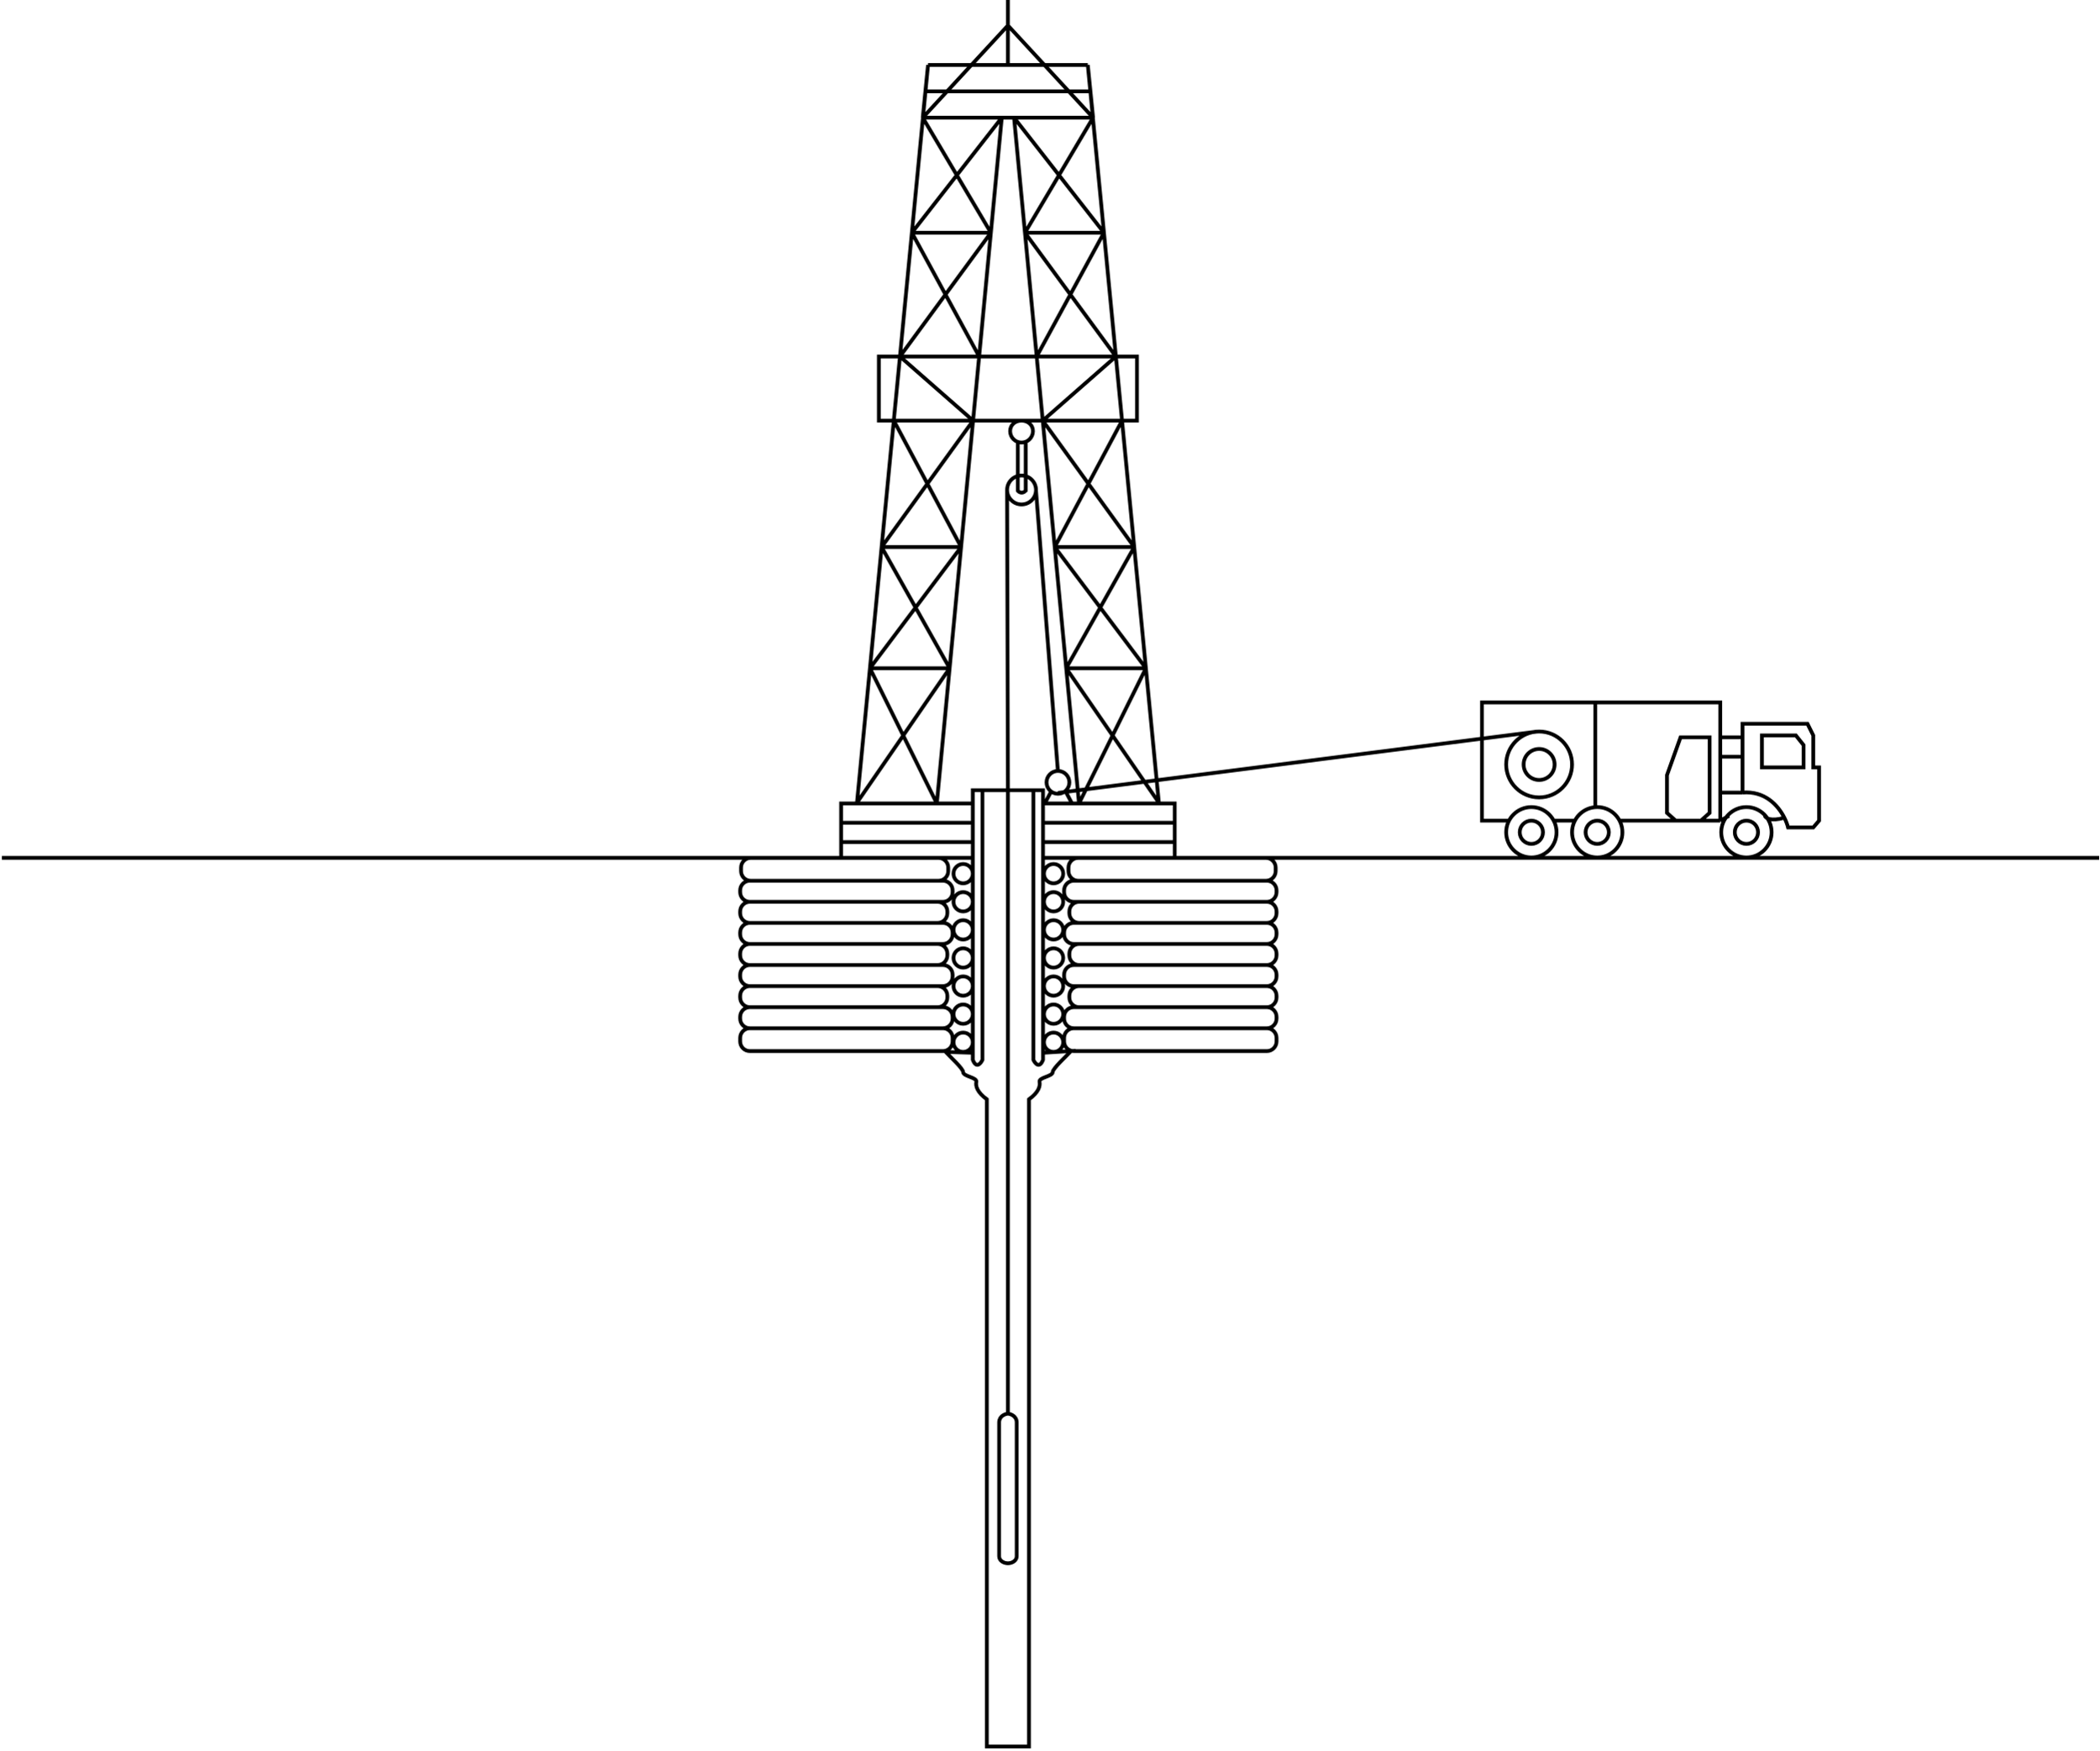
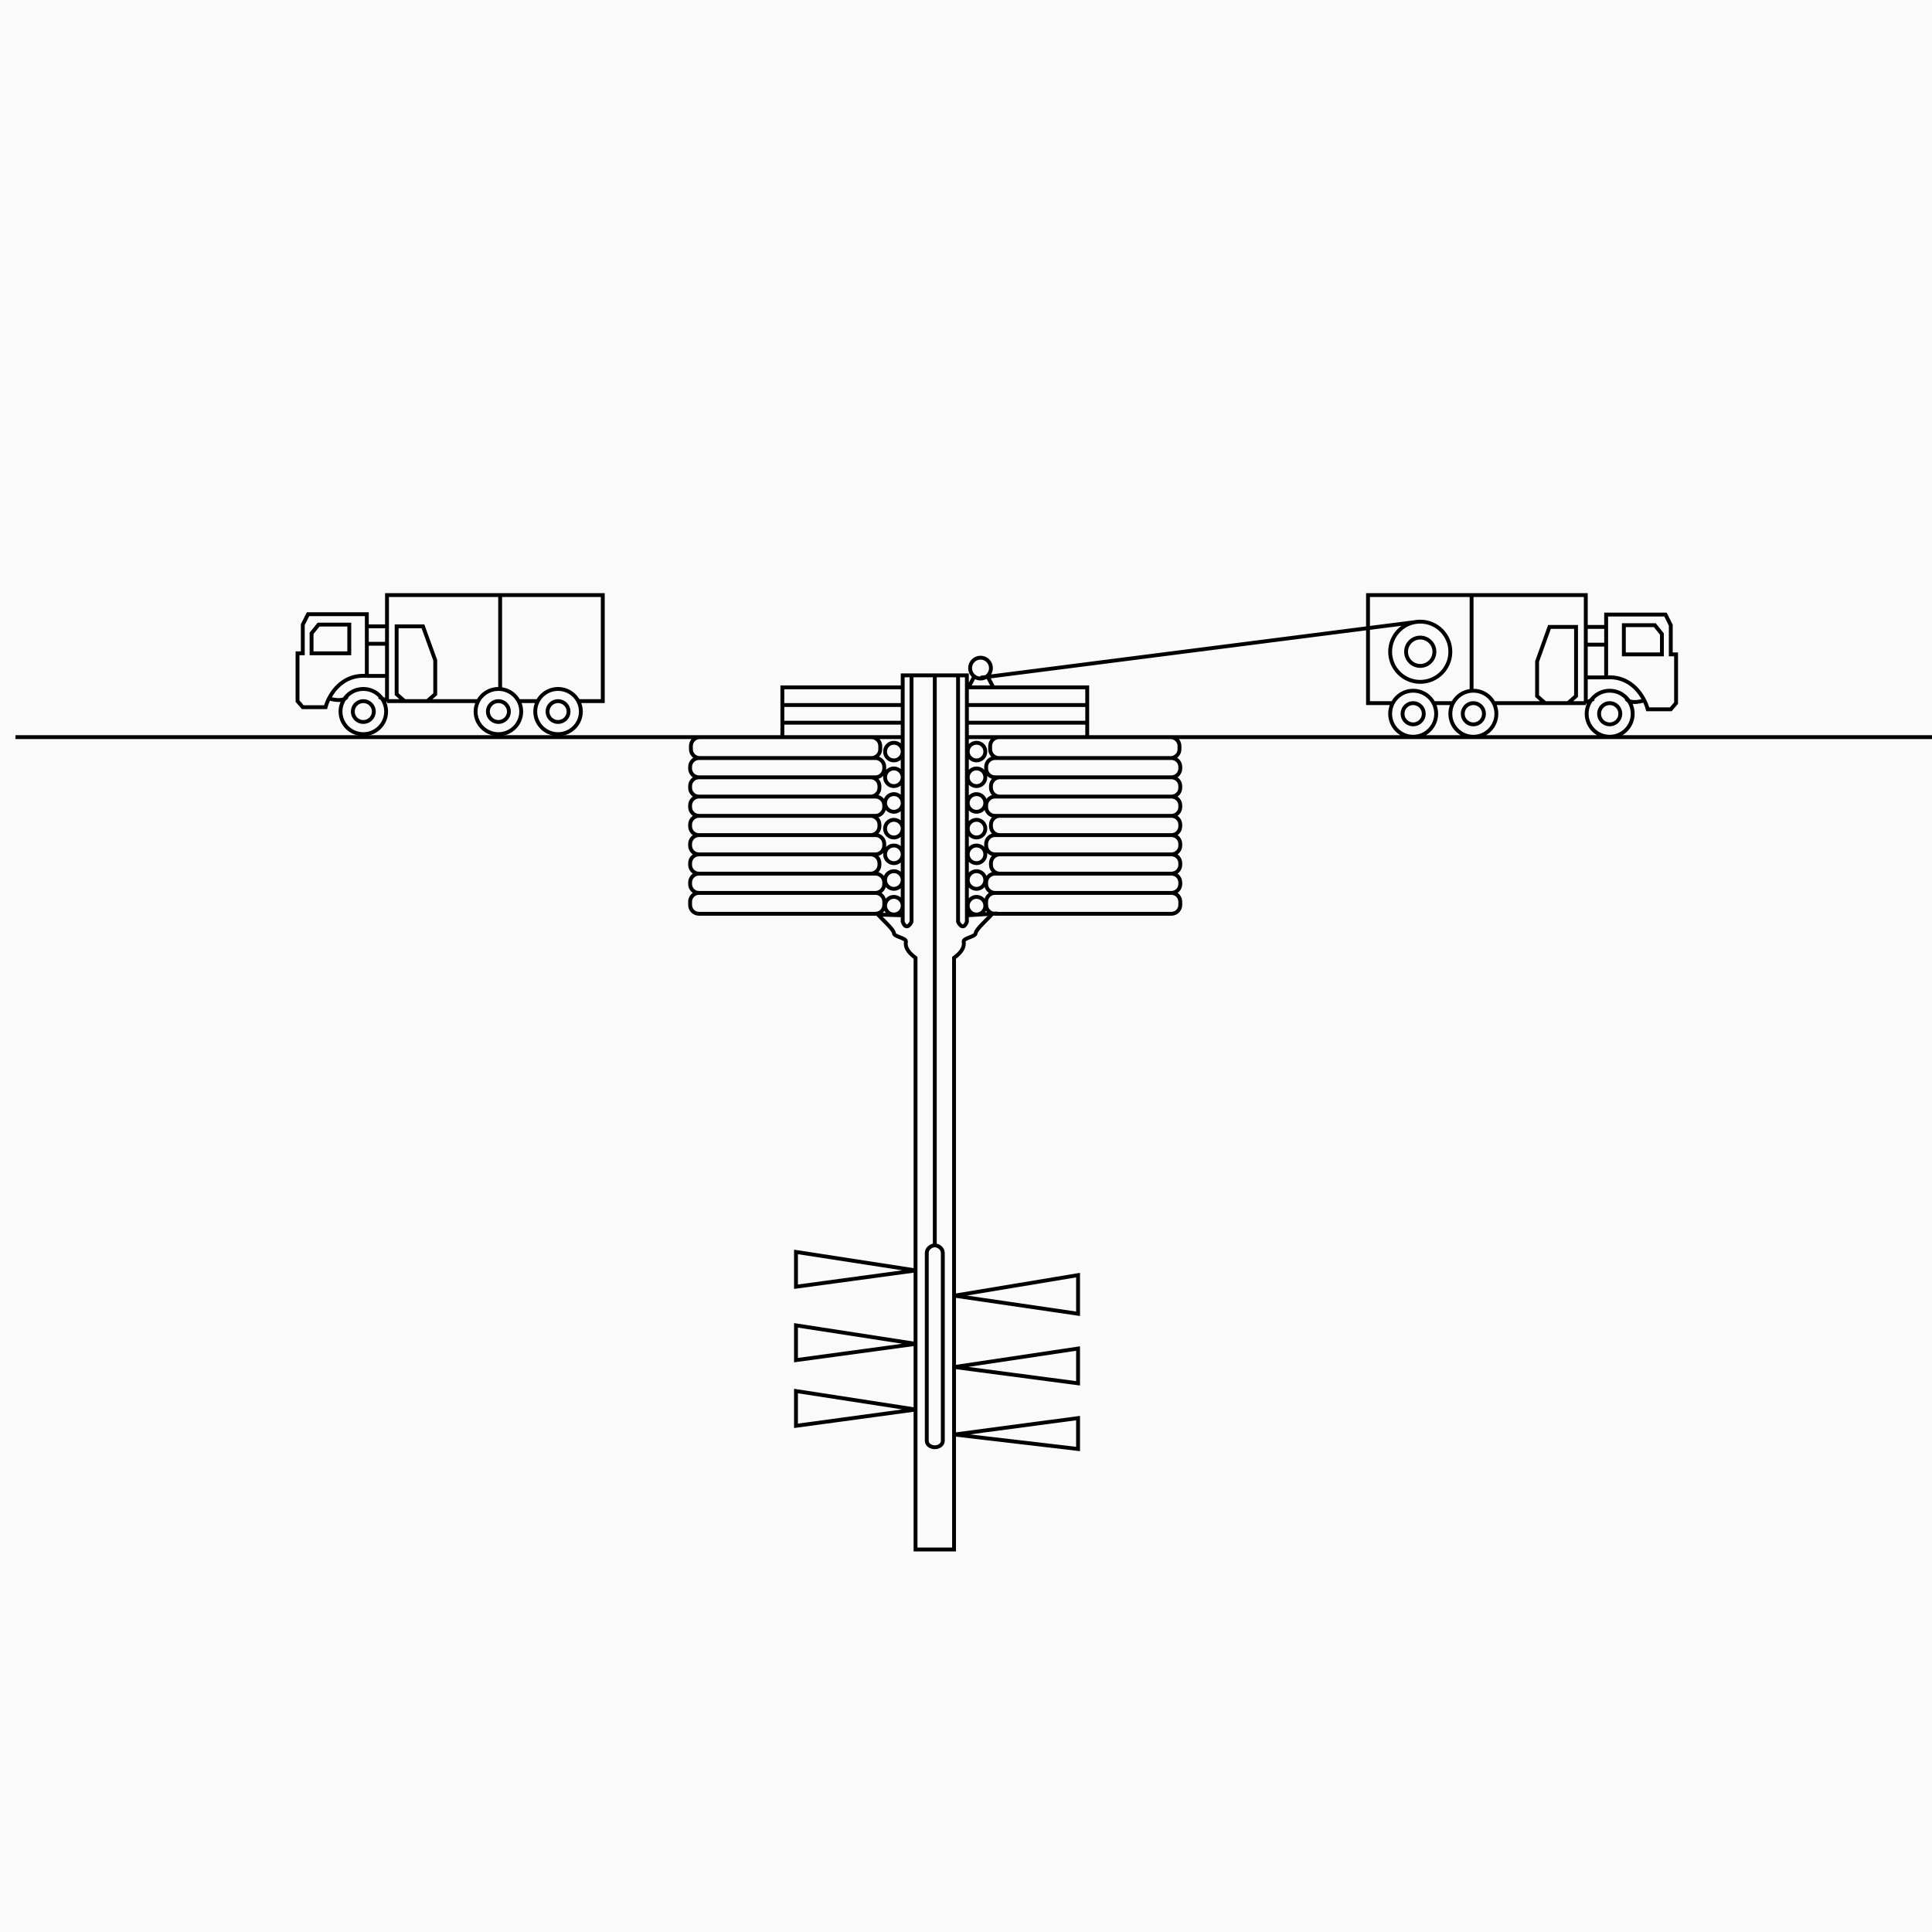
- <svg xmlns="http://www.w3.org/2000/svg" width="559" height="466" viewBox="0 0 559 466" fill="none">
-   <path d="M268.405 210.407H261.625M268.405 210.407V376.395M268.405 210.407H275.184M268.405 210.407L268.186 130.629M261.625 210.407V282.179C261.157 283.193 259.988 284.611 259.053 282.179V280.309M261.625 210.407H259.053V213.914M259.053 213.914V219.057M259.053 213.914H249.468M223.985 224.201V228.409M223.985 224.201H259.053M223.985 224.201V219.057M223.985 228.409H0.5M223.985 228.409H259.053M259.053 228.409V224.201M259.053 228.409V280.309M259.053 224.201V219.057M223.985 219.057V213.914H228.194M223.985 219.057H259.053M249.468 213.914H228.194M249.468 213.914L252.879 177.911M249.468 213.914L240.527 195.836M266.768 31.327H245.779M266.768 31.327L263.866 61.953M266.768 31.327L254.798 46.642M266.768 31.327H270.041M245.779 31.327H245.727M245.779 31.327L245.785 31.265M245.779 31.327L245.772 31.402M245.727 31.327L245.772 31.402M245.727 31.327L245.785 31.265M245.727 31.327L246.429 24.314M228.194 213.914L228.214 213.702M252.879 177.911H231.661M252.879 177.911L240.527 195.836M252.879 177.911L255.936 145.649M252.879 177.911L243.813 161.761M231.661 177.911L228.214 213.702M231.661 177.911L240.527 195.836M231.661 177.911L234.768 145.649M231.661 177.911L243.813 161.761M228.214 213.702L240.527 195.836M234.768 145.649H255.936M234.768 145.649L243.813 161.761M234.768 145.649L238.011 111.983M234.768 145.649L246.962 128.795M255.936 145.649L243.813 161.761M255.936 145.649L246.962 128.795M255.936 145.649L259.126 111.983M238.011 111.983H234.038V94.917H239.655M238.011 111.983L246.962 128.795M238.011 111.983H259.126M238.011 111.983L239.655 94.917M246.962 128.795L259.126 111.983M259.126 111.983L239.655 94.917M259.126 111.983L260.743 94.917M259.126 111.983H277.683M239.655 94.917L242.829 61.953M239.655 94.917L251.775 78.415M239.655 94.917H260.743M247.13 17.3L246.455 24.314M247.13 17.3H258.686M247.13 17.3L246.429 24.314M246.455 24.314L245.785 31.265M246.455 24.314H246.429M246.455 24.314H252.207M245.785 31.265L252.207 24.314M245.772 31.402L242.829 61.953M245.772 31.402L254.798 46.642M242.829 61.953H263.866M242.829 61.953L251.775 78.415M242.829 61.953L254.798 46.642M263.866 61.953L251.775 78.415M263.866 61.953L260.743 94.917M263.866 61.953L254.798 46.642M251.775 78.415L260.743 94.917M260.743 94.917H276.066M258.686 17.3H268.405M258.686 17.3L252.207 24.314M258.686 17.3L268.405 6.78M268.405 17.3V6.78M268.405 17.3H278.123M252.207 24.314H284.603M268.405 6.78V0M268.405 6.78L278.123 17.3M259.053 280.309L251.806 280.075C253.053 281.4 256.482 284.517 256.482 285.452C256.482 286.621 260.222 286.855 259.988 288.024C259.755 289.193 260.222 290.83 262.794 292.7V465H274.016V292.7C276.587 290.83 277.055 289.193 276.821 288.024C276.587 286.855 280.328 286.621 280.328 285.452C280.328 284.517 283.99 281.166 285.237 279.842L277.756 280.309M268.405 376.395C267.625 376.473 266.067 377.05 266.067 378.733V414.363C266.067 415.532 267.282 416.234 268.405 416.234C269.527 416.234 270.743 415.532 270.743 414.363V378.733C270.743 377.05 269.184 376.473 268.405 376.395ZM275.184 210.407V282.179C275.652 283.193 276.821 284.611 277.756 282.179V280.309M275.184 210.407H277.756V213.914M277.756 213.914V219.057M277.756 213.914H287.341M312.824 224.201V228.409M312.824 224.201H277.756M312.824 224.201V219.057M312.824 228.409H559M312.824 228.409H277.756M277.756 228.409V224.201M277.756 228.409V280.309M277.756 224.201V219.057M312.824 219.057V213.914H308.616M312.824 219.057H277.756M287.341 213.914H308.616M287.341 213.914L283.93 177.911M287.341 213.914L296.283 195.836M270.041 31.327H291.03M270.041 31.327L272.943 61.953M270.041 31.327L282.012 46.642M291.03 31.327H291.082M291.03 31.327L291.024 31.265M291.03 31.327L291.037 31.402M291.082 31.327L291.037 31.402M291.082 31.327L291.024 31.265M291.082 31.327L290.381 24.314M308.616 213.914L308.595 213.702M283.93 177.911H305.148M283.93 177.911L296.283 195.836M283.93 177.911L280.873 145.649M283.93 177.911L292.996 161.761M305.148 177.911L308.595 213.702M305.148 177.911L296.283 195.836M305.148 177.911L302.041 145.649M305.148 177.911L292.996 161.761M308.595 213.702L296.283 195.836M302.041 145.649H280.873M302.041 145.649L292.996 161.761M302.041 145.649L298.798 111.983M302.041 145.649L289.847 128.795M280.873 145.649L292.996 161.761M280.873 145.649L289.847 128.795M280.873 145.649L277.683 111.983M298.798 111.983H302.771V94.917H297.155M298.798 111.983L289.847 128.795M298.798 111.983H277.683M298.798 111.983L297.155 94.917M289.847 128.795L277.683 111.983M277.683 111.983L297.155 94.917M277.683 111.983L276.066 94.917M297.155 94.917L293.98 61.953M297.155 94.917L285.034 78.415M297.155 94.917H276.066M289.679 17.3L290.355 24.314M289.679 17.3H278.123M289.679 17.3L290.381 24.314M290.355 24.314L291.024 31.265M290.355 24.314H290.381M290.355 24.314H284.603M291.024 31.265L284.603 24.314M291.037 31.402L293.98 61.953M291.037 31.402L282.012 46.642M293.98 61.953H272.943M293.98 61.953L285.034 78.415M293.98 61.953L282.012 46.642M272.943 61.953L285.034 78.415M272.943 61.953L276.066 94.917M272.943 61.953L282.012 46.642M285.034 78.415L276.066 94.917M278.123 17.3L284.603 24.314M271.037 117.657V130.651C271.349 131.041 272.206 131.586 273.141 130.651V117.657M275.884 130.651L281.73 205.498M280.094 210.407L278.224 213.914M283.601 210.407L285.471 213.914M251.105 273.776H199.672M251.105 273.776C252.525 273.776 253.676 274.928 253.676 276.348V277.283C253.676 278.703 252.525 279.855 251.105 279.855H199.672C198.251 279.855 197.1 278.703 197.1 277.283V276.348C197.1 274.928 198.251 273.776 199.672 273.776M251.105 273.776C252.525 273.776 253.676 272.625 253.676 271.205V270.737C253.676 269.317 252.525 268.165 251.105 268.165H199.672M199.672 273.776C198.251 273.776 197.1 272.625 197.1 271.205V270.737C197.1 269.317 198.251 268.165 199.672 268.165M199.672 256.944H249.702C251.122 256.944 252.273 255.792 252.273 254.372V253.904C252.273 252.484 251.122 251.333 249.702 251.333H199.672M199.672 256.944C198.251 256.944 197.1 255.792 197.1 254.372V253.904C197.1 252.484 198.251 251.333 199.672 251.333M199.672 256.944H251.105C252.525 256.944 253.676 258.095 253.676 259.515V259.983C253.676 261.403 252.525 262.555 251.105 262.555H199.672M199.672 256.944C198.251 256.944 197.1 258.095 197.1 259.515V259.983C197.1 261.403 198.251 262.555 199.672 262.555M199.672 251.333H251.105C252.525 251.333 253.676 250.181 253.676 248.761V248.294C253.676 246.873 252.525 245.722 251.105 245.722H199.672M199.672 251.333C198.251 251.333 197.1 250.181 197.1 248.761V248.294C197.1 246.873 198.251 245.722 199.672 245.722M199.672 245.722H249.702C251.122 245.722 252.273 244.571 252.273 243.15V242.683C252.273 241.263 251.122 240.111 249.702 240.111H199.672M199.672 245.722C198.251 245.722 197.1 244.571 197.1 243.15V242.683C197.1 241.262 198.251 240.111 199.672 240.111M199.672 240.111H251.105C252.525 240.111 253.676 238.96 253.676 237.539V237.072C253.676 235.652 252.525 234.5 251.105 234.5H199.672C198.251 234.5 197.1 235.652 197.1 237.072V237.539C197.1 238.96 198.251 240.111 199.672 240.111ZM199.672 268.165H249.702C251.122 268.165 252.273 267.014 252.273 265.594V265.126C252.273 263.706 251.122 262.555 249.702 262.555H199.672M199.672 268.165C198.251 268.165 197.1 267.014 197.1 265.594V265.126C197.1 263.706 198.251 262.555 199.672 262.555M285.938 273.776H337.371M285.938 273.776C284.518 273.776 283.367 274.928 283.367 276.348V277.283C283.367 278.703 284.518 279.855 285.938 279.855H337.371C338.792 279.855 339.943 278.703 339.943 277.283V276.348C339.943 274.928 338.792 273.776 337.371 273.776M285.938 273.776C284.518 273.776 283.367 272.625 283.367 271.205V270.737C283.367 269.317 284.518 268.165 285.938 268.165H337.371M337.371 273.776C338.792 273.776 339.943 272.625 339.943 271.205V270.737C339.943 269.317 338.792 268.165 337.371 268.165M337.371 256.944H287.341C285.921 256.944 284.769 255.792 284.769 254.372V253.904C284.769 252.484 285.921 251.333 287.341 251.333H337.371M337.371 256.944C338.792 256.944 339.943 255.792 339.943 254.372V253.904C339.943 252.484 338.792 251.333 337.371 251.333M337.371 256.944H285.938C284.518 256.944 283.367 258.095 283.367 259.515V259.983C283.367 261.403 284.518 262.555 285.938 262.555H337.371M337.371 256.944C338.792 256.944 339.943 258.095 339.943 259.515V259.983C339.943 261.403 338.792 262.555 337.371 262.555M337.371 251.333H285.938C284.518 251.333 283.367 250.181 283.367 248.761V248.294C283.367 246.873 284.518 245.722 285.938 245.722H337.371M337.371 251.333C338.792 251.333 339.943 250.181 339.943 248.761V248.294C339.943 246.873 338.792 245.722 337.371 245.722M337.371 245.722H287.341C285.921 245.722 284.769 244.571 284.769 243.15V242.683C284.769 241.262 285.921 240.111 287.341 240.111H337.371M337.371 245.722C338.792 245.722 339.943 244.571 339.943 243.15V242.683C339.943 241.262 338.792 240.111 337.371 240.111M337.371 240.111H285.938C284.518 240.111 283.367 238.96 283.367 237.539V237.072C283.367 235.652 284.518 234.5 285.938 234.5H337.371C338.792 234.5 339.943 235.652 339.943 237.072V237.539C339.943 238.96 338.792 240.111 337.371 240.111ZM337.371 268.165H287.341C285.921 268.165 284.769 267.014 284.769 265.594V265.126C284.769 263.706 285.921 262.555 287.341 262.555H337.371M337.371 268.165C338.792 268.165 339.943 267.014 339.943 265.594V265.126C339.943 263.706 338.792 262.555 337.371 262.555M401.872 218.501H394.649V187.029H424.832M424.832 187.029H458.11V196.316M424.832 187.029V215.147M446.243 218.501H431.023M446.243 218.501L443.921 216.437V206.376L447.533 196.316H455.272V216.437L452.95 218.501M446.243 218.501H452.95M458.11 218.501H452.95M458.11 218.501V211.02M458.11 218.501L460.432 217.211M458.11 196.316H464.043M458.11 196.316V201.475M464.043 196.316V201.475M464.043 196.316V192.704H481.327L482.875 195.8V204.313H484.423V218.501L482.875 220.307H476.168C475.978 219.566 475.653 218.669 475.179 217.727M458.11 211.02H464.043M458.11 211.02V201.475M464.043 211.02V201.475M464.043 211.02C469.992 210.538 473.509 214.408 475.179 217.727M458.11 201.475H464.043M419.414 218.501H413.481M475.179 217.727C471.498 218.759 470.177 217.813 469.976 217.211M409.349 194.78L281.73 211.109M275.075 114.789C275.075 116.467 273.714 117.828 272.036 117.828C270.357 117.828 268.997 116.467 268.997 114.789C268.997 113.11 270.357 111.983 272.036 111.983C273.714 111.983 275.075 113.11 275.075 114.789ZM284.77 208.303C284.77 209.982 283.409 211.342 281.73 211.342C280.052 211.342 278.691 209.982 278.691 208.303C278.691 206.625 280.052 205.264 281.73 205.264C283.409 205.264 284.77 206.625 284.77 208.303ZM275.886 130.452C275.886 132.579 274.162 134.303 272.036 134.303C269.909 134.303 268.186 132.579 268.186 130.452C268.186 128.326 269.909 126.602 272.036 126.602C274.162 126.602 275.886 128.326 275.886 130.452ZM259.053 232.617C259.053 234.037 257.902 235.189 256.482 235.189C255.061 235.189 253.91 234.037 253.91 232.617C253.91 231.197 255.061 230.045 256.482 230.045C257.902 230.045 259.053 231.197 259.053 232.617ZM259.053 240.098C259.053 241.518 257.902 242.67 256.482 242.67C255.061 242.67 253.91 241.518 253.91 240.098C253.91 238.678 255.061 237.526 256.482 237.526C257.902 237.526 259.053 238.678 259.053 240.098ZM259.053 247.579C259.053 248.999 257.902 250.151 256.482 250.151C255.061 250.151 253.91 248.999 253.91 247.579C253.91 246.159 255.061 245.008 256.482 245.008C257.902 245.008 259.053 246.159 259.053 247.579ZM259.053 255.06C259.053 256.481 257.902 257.632 256.482 257.632C255.061 257.632 253.91 256.481 253.91 255.06C253.91 253.64 255.061 252.489 256.482 252.489C257.902 252.489 259.053 253.64 259.053 255.06ZM259.053 262.541C259.053 263.962 257.902 265.113 256.482 265.113C255.061 265.113 253.91 263.962 253.91 262.541C253.91 261.121 255.061 259.97 256.482 259.97C257.902 259.97 259.053 261.121 259.053 262.541ZM259.053 270.023C259.053 271.443 257.902 272.594 256.482 272.594C255.061 272.594 253.91 271.443 253.91 270.023C253.91 268.602 255.061 267.451 256.482 267.451C257.902 267.451 259.053 268.602 259.053 270.023ZM259.053 277.504C259.053 278.924 257.902 280.075 256.482 280.075C255.061 280.075 253.91 278.924 253.91 277.504C253.91 276.084 255.061 274.932 256.482 274.932C257.902 274.932 259.053 276.084 259.053 277.504ZM199.905 234.5H249.936C251.356 234.5 252.507 233.349 252.507 231.929V230.993C252.507 229.573 251.356 228.422 249.936 228.422H199.905C198.485 228.422 197.334 229.573 197.334 230.993V231.929C197.334 233.349 198.485 234.5 199.905 234.5ZM277.99 232.617C277.99 234.037 279.141 235.188 280.561 235.188C281.982 235.188 283.133 234.037 283.133 232.617C283.133 231.197 281.982 230.045 280.561 230.045C279.141 230.045 277.99 231.197 277.99 232.617ZM277.99 240.098C277.99 241.518 279.141 242.67 280.561 242.67C281.982 242.67 283.133 241.518 283.133 240.098C283.133 238.678 281.982 237.526 280.561 237.526C279.141 237.526 277.99 238.678 277.99 240.098ZM277.99 247.579C277.99 248.999 279.141 250.151 280.561 250.151C281.982 250.151 283.133 248.999 283.133 247.579C283.133 246.159 281.982 245.007 280.561 245.007C279.141 245.007 277.99 246.159 277.99 247.579ZM277.99 255.06C277.99 256.481 279.141 257.632 280.561 257.632C281.982 257.632 283.133 256.481 283.133 255.06C283.133 253.64 281.982 252.489 280.561 252.489C279.141 252.489 277.99 253.64 277.99 255.06ZM277.99 262.541C277.99 263.962 279.141 265.113 280.561 265.113C281.982 265.113 283.133 263.962 283.133 262.541C283.133 261.121 281.982 259.97 280.561 259.97C279.141 259.97 277.99 261.121 277.99 262.541ZM277.99 270.023C277.99 271.443 279.141 272.594 280.561 272.594C281.982 272.594 283.133 271.443 283.133 270.023C283.133 268.602 281.982 267.451 280.561 267.451C279.141 267.451 277.99 268.602 277.99 270.023ZM277.99 277.504C277.99 278.924 279.141 280.075 280.561 280.075C281.982 280.075 283.133 278.924 283.133 277.504C283.133 276.083 281.982 274.932 280.561 274.932C279.141 274.932 277.99 276.083 277.99 277.504ZM337.137 234.5H287.107C285.687 234.5 284.536 233.349 284.536 231.929V230.993C284.536 229.573 285.687 228.422 287.107 228.422H337.137C338.558 228.422 339.709 229.573 339.709 230.993V231.929C339.709 233.349 338.558 234.5 337.137 234.5ZM469.203 195.8V204.313H480.295V198.379L478.231 195.8H469.203ZM418.64 203.539C418.64 208.383 414.713 212.31 409.869 212.31C405.025 212.31 401.098 208.383 401.098 203.539C401.098 198.695 405.025 194.768 409.869 194.768C414.713 194.768 418.64 198.695 418.64 203.539ZM414.513 221.597C414.513 225.301 411.51 228.304 407.806 228.304C404.101 228.304 401.098 225.301 401.098 221.597C401.098 217.892 404.101 214.889 407.806 214.889C411.51 214.889 414.513 217.892 414.513 221.597ZM432.055 221.597C432.055 225.301 429.052 228.304 425.348 228.304C421.643 228.304 418.641 225.301 418.641 221.597C418.641 217.892 421.643 214.889 425.348 214.889C429.052 214.889 432.055 217.892 432.055 221.597ZM471.782 221.597C471.782 225.301 468.779 228.304 465.075 228.304C461.371 228.304 458.368 225.301 458.368 221.597C458.368 217.892 461.371 214.889 465.075 214.889C468.779 214.889 471.782 217.892 471.782 221.597ZM413.997 203.539C413.997 205.818 412.149 207.666 409.87 207.666C407.59 207.666 405.742 205.818 405.742 203.539C405.742 201.259 407.59 199.411 409.87 199.411C412.149 199.411 413.997 201.259 413.997 203.539ZM410.901 221.597C410.901 223.306 409.515 224.692 407.806 224.692C406.096 224.692 404.71 223.306 404.71 221.597C404.71 219.887 406.096 218.501 407.806 218.501C409.515 218.501 410.901 219.887 410.901 221.597ZM428.443 221.597C428.443 223.306 427.057 224.692 425.347 224.692C423.638 224.692 422.252 223.306 422.252 221.597C422.252 219.887 423.638 218.501 425.347 218.501C427.057 218.501 428.443 219.887 428.443 221.597ZM468.171 221.597C468.171 223.306 466.785 224.692 465.075 224.692C463.365 224.692 461.979 223.306 461.979 221.597C461.979 219.887 463.365 218.501 465.075 218.501C466.785 218.501 468.171 219.887 468.171 221.597Z" stroke="black" />
+ <svg xmlns="http://www.w3.org/2000/svg" width="500" height="500" viewBox="0 0 500 500" fill="none">
+   <rect width="500" height="500" fill="#FAFAFA" />
+   <path d="M206 324L237 328.787L206 333V324Z" stroke="black" />
+   <path d="M206 343L237 347.787L206 352V343Z" stroke="black" />
+   <path d="M206 360L237 364.787L206 369V360Z" stroke="black" />
+   <path d="M279 330L247 335.319L279 340V330Z" stroke="black" />
+   <path d="M279 349L247 353.787L279 358V349Z" stroke="black" />
+   <path d="M279 367L247 371.255L279 375V367Z" stroke="black" />
+   <path d="M241.924 174.774H235.903M241.924 174.774V322.267M241.924 174.774H247.945M235.903 174.774V238.549C235.488 239.449 234.45 240.71 233.619 238.549V236.887M235.903 174.774H233.619V177.89M233.619 177.89V182.46M233.619 177.89H225.107H206.213M202.476 187.03V190.77M202.476 187.03H233.619M202.476 187.03V182.46M202.476 190.77H4M202.476 190.77H233.619M233.619 190.77V187.03M233.619 190.77V236.887M233.619 187.03V182.46M202.476 182.46V177.89H206.213M202.476 182.46H233.619M206.213 177.89L206.231 177.702M233.619 236.887L227.183 236.68C228.29 237.857 231.335 240.627 231.335 241.458C231.335 242.496 234.657 242.704 234.45 243.743C234.242 244.781 234.657 246.236 236.941 247.897V401H246.907V247.897C249.191 246.236 249.606 244.781 249.399 243.743C249.191 242.704 252.513 242.496 252.513 241.458C252.513 240.627 255.766 237.649 256.873 236.472L250.229 236.887M241.924 322.267C241.232 322.337 239.848 322.849 239.848 324.345V372.888C239.848 373.927 240.928 374.55 241.924 374.55C242.921 374.55 244 373.927 244 372.888V324.345C244 322.849 242.616 322.337 241.924 322.267ZM247.945 174.774V238.549C248.36 239.449 249.399 240.71 250.229 238.549V236.887M247.945 174.774H250.229V177.89M250.229 177.89V182.46M250.229 177.89H258.742H277.635M281.373 187.03V190.77M281.373 187.03H250.229M281.373 187.03V182.46M281.373 190.77H500M281.373 190.77H250.229M250.229 190.77V187.03M250.229 190.77V236.887M250.229 187.03V182.46M281.373 182.46V177.89H277.635M281.373 182.46H250.229M277.635 177.89L277.617 177.702M252.305 174.774L250.644 177.89M255.42 174.774L257.081 177.89M226.56 231.082H180.883M226.56 231.082C227.821 231.082 228.844 232.105 228.844 233.367V234.198C228.844 235.46 227.821 236.483 226.56 236.483H180.883C179.622 236.483 178.599 235.46 178.599 234.198V233.367C178.599 232.105 179.622 231.082 180.883 231.082M226.56 231.082C227.821 231.082 228.844 230.059 228.844 228.797V228.382C228.844 227.12 227.821 226.097 226.56 226.097H180.883M180.883 231.082C179.622 231.082 178.599 230.059 178.599 228.797V228.382C178.599 227.12 179.622 226.097 180.883 226.097M180.883 216.125H225.314C226.576 216.125 227.598 215.102 227.598 213.84V213.425C227.598 212.163 226.576 211.139 225.314 211.139H180.883M180.883 216.125C179.622 216.125 178.599 215.102 178.599 213.84V213.425C178.599 212.163 179.622 211.139 180.883 211.139M180.883 216.125H226.56C227.821 216.125 228.844 217.148 228.844 218.41V218.826C228.844 220.088 227.821 221.111 226.56 221.111H180.883M180.883 216.125C179.622 216.125 178.599 217.148 178.599 218.41V218.826C178.599 220.088 179.622 221.111 180.883 221.111M180.883 211.139H226.56C227.821 211.139 228.844 210.116 228.844 208.854V208.439C228.844 207.177 227.821 206.154 226.56 206.154H180.883M180.883 211.139C179.622 211.139 178.599 210.116 178.599 208.854V208.439C178.599 207.177 179.622 206.154 180.883 206.154M180.883 206.154H225.314C226.576 206.154 227.598 205.131 227.598 203.869V203.453C227.598 202.191 226.576 201.168 225.314 201.168H180.883M180.883 206.154C179.622 206.154 178.599 205.131 178.599 203.869V203.453C178.599 202.191 179.622 201.168 180.883 201.168M180.883 201.168H226.56C227.821 201.168 228.844 200.145 228.844 198.883V198.467C228.844 197.205 227.821 196.182 226.56 196.182H180.883C179.622 196.182 178.599 197.205 178.599 198.467V198.883C178.599 200.145 179.622 201.168 180.883 201.168ZM180.883 226.097H225.314C226.576 226.097 227.598 225.073 227.598 223.811V223.396C227.598 222.134 226.576 221.111 225.314 221.111H180.883M180.883 226.097C179.622 226.097 178.599 225.073 178.599 223.811V223.396C178.599 222.134 179.622 221.111 180.883 221.111M257.496 231.082H303.173M257.496 231.082C256.234 231.082 255.212 232.105 255.212 233.367V234.198C255.212 235.46 256.234 236.483 257.496 236.483H303.173C304.434 236.483 305.457 235.46 305.457 234.198V233.367C305.457 232.105 304.434 231.082 303.173 231.082M257.496 231.082C256.234 231.082 255.212 230.059 255.212 228.797V228.382C255.212 227.12 256.234 226.097 257.496 226.097H303.173M303.173 231.082C304.434 231.082 305.457 230.059 305.457 228.797V228.382C305.457 227.12 304.434 226.097 303.173 226.097M303.173 216.125H258.741C257.48 216.125 256.458 215.102 256.458 213.84V213.425C256.458 212.162 257.48 211.139 258.741 211.139H303.173M303.173 216.125C304.434 216.125 305.457 215.102 305.457 213.84V213.425C305.457 212.162 304.434 211.139 303.173 211.139M303.173 216.125H257.496C256.234 216.125 255.212 217.148 255.212 218.41V218.826C255.212 220.088 256.234 221.111 257.496 221.111H303.173M303.173 216.125C304.434 216.125 305.457 217.148 305.457 218.41V218.826C305.457 220.088 304.434 221.111 303.173 221.111M303.173 211.139H257.496C256.234 211.139 255.212 210.116 255.212 208.854V208.439C255.212 207.177 256.234 206.154 257.496 206.154H303.173M303.173 211.139C304.434 211.139 305.457 210.116 305.457 208.854V208.439C305.457 207.177 304.434 206.154 303.173 206.154M303.173 206.154H258.741C257.48 206.154 256.458 205.131 256.458 203.869V203.453C256.458 202.191 257.48 201.168 258.741 201.168H303.173M303.173 206.154C304.434 206.154 305.457 205.131 305.457 203.869V203.453C305.457 202.191 304.434 201.168 303.173 201.168M303.173 201.168H257.496C256.234 201.168 255.212 200.145 255.212 198.883V198.467C255.212 197.205 256.234 196.182 257.496 196.182H303.173C304.434 196.182 305.457 197.205 305.457 198.467V198.883C305.457 200.145 304.434 201.168 303.173 201.168ZM303.173 226.097H258.741C257.48 226.097 256.458 225.073 256.458 223.811V223.396C256.458 222.134 257.48 221.111 258.741 221.111H303.173M303.173 226.097C304.434 226.097 305.457 225.073 305.457 223.811V223.396C305.457 222.134 304.434 221.111 303.173 221.111M360.456 181.966H354.041V154H380.846M380.846 154H410.4V162.252M380.846 154V178.986M399.861 181.966H386.344M399.861 181.966L397.799 180.132V171.192L401.007 162.252H407.88V180.132L405.818 181.966M399.861 181.966H405.818M410.4 181.966H405.818M410.4 181.966V175.318M410.4 181.966L412.462 180.82M410.4 162.252H415.669M410.4 162.252V166.837M415.669 162.252V166.837M415.669 162.252V159.043H431.019L432.394 161.794V169.358H433.768V181.966L432.394 183.57H426.437C426.268 182.912 425.979 182.115 425.559 181.278M410.4 175.318H415.669M410.4 175.318V166.837M415.669 175.318V166.837M415.669 175.318C420.952 174.89 424.075 178.329 425.559 181.278M410.4 166.837H415.669M376.035 181.966H370.765M425.559 181.278C422.29 182.195 421.117 181.355 420.938 180.82M367.095 160.888L253.759 175.397M256.458 172.904C256.458 174.396 255.249 175.605 253.759 175.605C252.268 175.605 251.06 174.396 251.06 172.904C251.06 171.413 252.268 170.204 253.759 170.204C255.249 170.204 256.458 171.413 256.458 172.904ZM233.619 194.509C233.619 195.771 232.597 196.794 231.335 196.794C230.074 196.794 229.052 195.771 229.052 194.509C229.052 193.247 230.074 192.224 231.335 192.224C232.597 192.224 233.619 193.247 233.619 194.509ZM233.619 201.156C233.619 202.418 232.597 203.442 231.335 203.442C230.074 203.442 229.052 202.418 229.052 201.156C229.052 199.894 230.074 198.871 231.335 198.871C232.597 198.871 233.619 199.894 233.619 201.156ZM233.619 207.804C233.619 209.066 232.597 210.089 231.335 210.089C230.074 210.089 229.052 209.066 229.052 207.804C229.052 206.542 230.074 205.519 231.335 205.519C232.597 205.519 233.619 206.542 233.619 207.804ZM233.619 214.452C233.619 215.714 232.597 216.737 231.335 216.737C230.074 216.737 229.052 215.714 229.052 214.452C229.052 213.19 230.074 212.167 231.335 212.167C232.597 212.167 233.619 213.19 233.619 214.452ZM233.619 221.099C233.619 222.361 232.597 223.384 231.335 223.384C230.074 223.384 229.052 222.361 229.052 221.099C229.052 219.837 230.074 218.814 231.335 218.814C232.597 218.814 233.619 219.837 233.619 221.099ZM233.619 227.747C233.619 229.009 232.597 230.032 231.335 230.032C230.074 230.032 229.052 229.009 229.052 227.747C229.052 226.485 230.074 225.462 231.335 225.462C232.597 225.462 233.619 226.485 233.619 227.747ZM233.619 234.394C233.619 235.656 232.597 236.68 231.335 236.68C230.074 236.68 229.052 235.656 229.052 234.394C229.052 233.132 230.074 232.109 231.335 232.109C232.597 232.109 233.619 233.132 233.619 234.394ZM181.091 196.182H225.522C226.783 196.182 227.806 195.159 227.806 193.897V193.066C227.806 191.804 226.783 190.781 225.522 190.781H181.091C179.829 190.781 178.807 191.804 178.807 193.066V193.897C178.807 195.159 179.829 196.182 181.091 196.182ZM250.437 194.509C250.437 195.771 251.459 196.794 252.72 196.794C253.982 196.794 255.004 195.771 255.004 194.509C255.004 193.247 253.982 192.224 252.72 192.224C251.459 192.224 250.437 193.247 250.437 194.509ZM250.437 201.156C250.437 202.418 251.459 203.442 252.72 203.442C253.982 203.442 255.004 202.418 255.004 201.156C255.004 199.894 253.982 198.871 252.72 198.871C251.459 198.871 250.437 199.894 250.437 201.156ZM250.437 207.804C250.437 209.066 251.459 210.089 252.72 210.089C253.982 210.089 255.004 209.066 255.004 207.804C255.004 206.542 253.982 205.519 252.72 205.519C251.459 205.519 250.437 206.542 250.437 207.804ZM250.437 214.452C250.437 215.714 251.459 216.737 252.72 216.737C253.982 216.737 255.004 215.714 255.004 214.452C255.004 213.19 253.982 212.166 252.72 212.166C251.459 212.166 250.437 213.19 250.437 214.452ZM250.437 221.099C250.437 222.361 251.459 223.384 252.72 223.384C253.982 223.384 255.004 222.361 255.004 221.099C255.004 219.837 253.982 218.814 252.72 218.814C251.459 218.814 250.437 219.837 250.437 221.099ZM250.437 227.747C250.437 229.009 251.459 230.032 252.72 230.032C253.982 230.032 255.004 229.009 255.004 227.747C255.004 226.485 253.982 225.462 252.72 225.462C251.459 225.462 250.437 226.485 250.437 227.747ZM250.437 234.394C250.437 235.656 251.459 236.68 252.72 236.68C253.982 236.68 255.004 235.656 255.004 234.394C255.004 233.132 253.982 232.109 252.72 232.109C251.459 232.109 250.437 233.132 250.437 234.394ZM302.965 196.182H258.534C257.273 196.182 256.25 195.159 256.25 193.897V193.066C256.25 191.804 257.273 190.781 258.534 190.781H302.965C304.227 190.781 305.249 191.804 305.249 193.066V193.897C305.249 195.159 304.227 196.182 302.965 196.182ZM420.251 161.794V169.358H430.103V164.086L428.27 161.794H420.251ZM375.347 168.671C375.347 172.975 371.86 176.464 367.558 176.464C363.256 176.464 359.768 172.975 359.768 168.671C359.768 164.366 363.256 160.877 367.558 160.877C371.86 160.877 375.347 164.366 375.347 168.671ZM371.682 184.716C371.682 188.008 369.015 190.676 365.725 190.676C362.435 190.676 359.768 188.008 359.768 184.716C359.768 181.425 362.435 178.757 365.725 178.757C369.015 178.757 371.682 181.425 371.682 184.716ZM387.261 184.716C387.261 188.008 384.594 190.676 381.304 190.676C378.014 190.676 375.347 188.008 375.347 184.716C375.347 181.425 378.014 178.757 381.304 178.757C384.594 178.757 387.261 181.425 387.261 184.716ZM422.542 184.716C422.542 188.008 419.875 190.676 416.585 190.676C413.296 190.676 410.629 188.008 410.629 184.716C410.629 181.425 413.296 178.757 416.585 178.757C419.875 178.757 422.542 181.425 422.542 184.716ZM371.224 168.671C371.224 170.696 369.582 172.338 367.558 172.338C365.534 172.338 363.892 170.696 363.892 168.671C363.892 166.645 365.534 165.003 367.558 165.003C369.582 165.003 371.224 166.645 371.224 168.671ZM368.474 184.717C368.474 186.236 367.243 187.467 365.725 187.467C364.207 187.467 362.976 186.236 362.976 184.717C362.976 183.197 364.207 181.966 365.725 181.966C367.243 181.966 368.474 183.197 368.474 184.717ZM384.053 184.717C384.053 186.236 382.822 187.467 381.304 187.467C379.785 187.467 378.555 186.236 378.555 184.717C378.555 183.197 379.785 181.966 381.304 181.966C382.822 181.966 384.053 183.197 384.053 184.717ZM419.335 184.717C419.335 186.236 418.104 187.467 416.585 187.467C415.067 187.467 413.836 186.236 413.836 184.717C413.836 183.197 415.067 181.966 416.585 181.966C418.104 181.966 419.335 183.197 419.335 184.717Z" stroke="black" />
+   <path d="M149.644 181.45H156V154H129.44M129.44 154H100.155V162.1M129.44 154V178.525M110.598 181.45H123.991M110.598 181.45L112.641 179.65V170.875L109.463 162.1H102.652V179.65L104.695 181.45M110.598 181.45H104.695M100.155 181.45H104.695M100.155 181.45V174.925M100.155 181.45L98.112 180.325M100.155 162.1H94.934M100.155 162.1V166.6M94.934 162.1V166.6M94.934 162.1V158.95H79.724L78.362 161.65V169.075H77V181.45L78.362 183.025H84.264C84.431 182.379 84.718 181.596 85.135 180.775M100.155 174.925H94.934M100.155 174.925V166.6M94.934 174.925V166.6M94.934 174.925C89.699 174.504 86.604 177.88 85.135 180.775M100.155 166.6H94.934M134.207 181.45H139.428M85.135 180.775C88.373 181.675 89.536 180.85 89.713 180.325M90.394 161.65V169.075H80.632V163.9L82.448 161.65H90.394ZM138.52 184.15C138.52 187.381 141.163 190 144.422 190C147.682 190 150.325 187.381 150.325 184.15C150.325 180.919 147.682 178.3 144.422 178.3C141.163 178.3 138.52 180.919 138.52 184.15ZM123.083 184.15C123.083 187.381 125.726 190 128.985 190C132.245 190 134.888 187.381 134.888 184.15C134.888 180.919 132.245 178.3 128.985 178.3C125.726 178.3 123.083 180.919 123.083 184.15ZM88.124 184.15C88.124 187.381 90.766 190 94.026 190C97.286 190 99.928 187.381 99.928 184.15C99.928 180.919 97.286 178.3 94.026 178.3C90.766 178.3 88.124 180.919 88.124 184.15ZM141.698 184.15C141.698 185.641 142.918 186.85 144.422 186.85C145.927 186.85 147.146 185.641 147.146 184.15C147.146 182.659 145.927 181.45 144.422 181.45C142.918 181.45 141.698 182.659 141.698 184.15ZM126.262 184.15C126.262 185.641 127.481 186.85 128.986 186.85C130.49 186.85 131.71 185.641 131.71 184.15C131.71 182.659 130.49 181.45 128.986 181.45C127.481 181.45 126.262 182.659 126.262 184.15ZM91.302 184.15C91.302 185.641 92.521 186.85 94.026 186.85C95.53 186.85 96.75 185.641 96.75 184.15C96.75 182.659 95.53 181.45 94.026 181.45C92.521 181.45 91.302 182.659 91.302 184.15Z" stroke="black" />
</svg>
